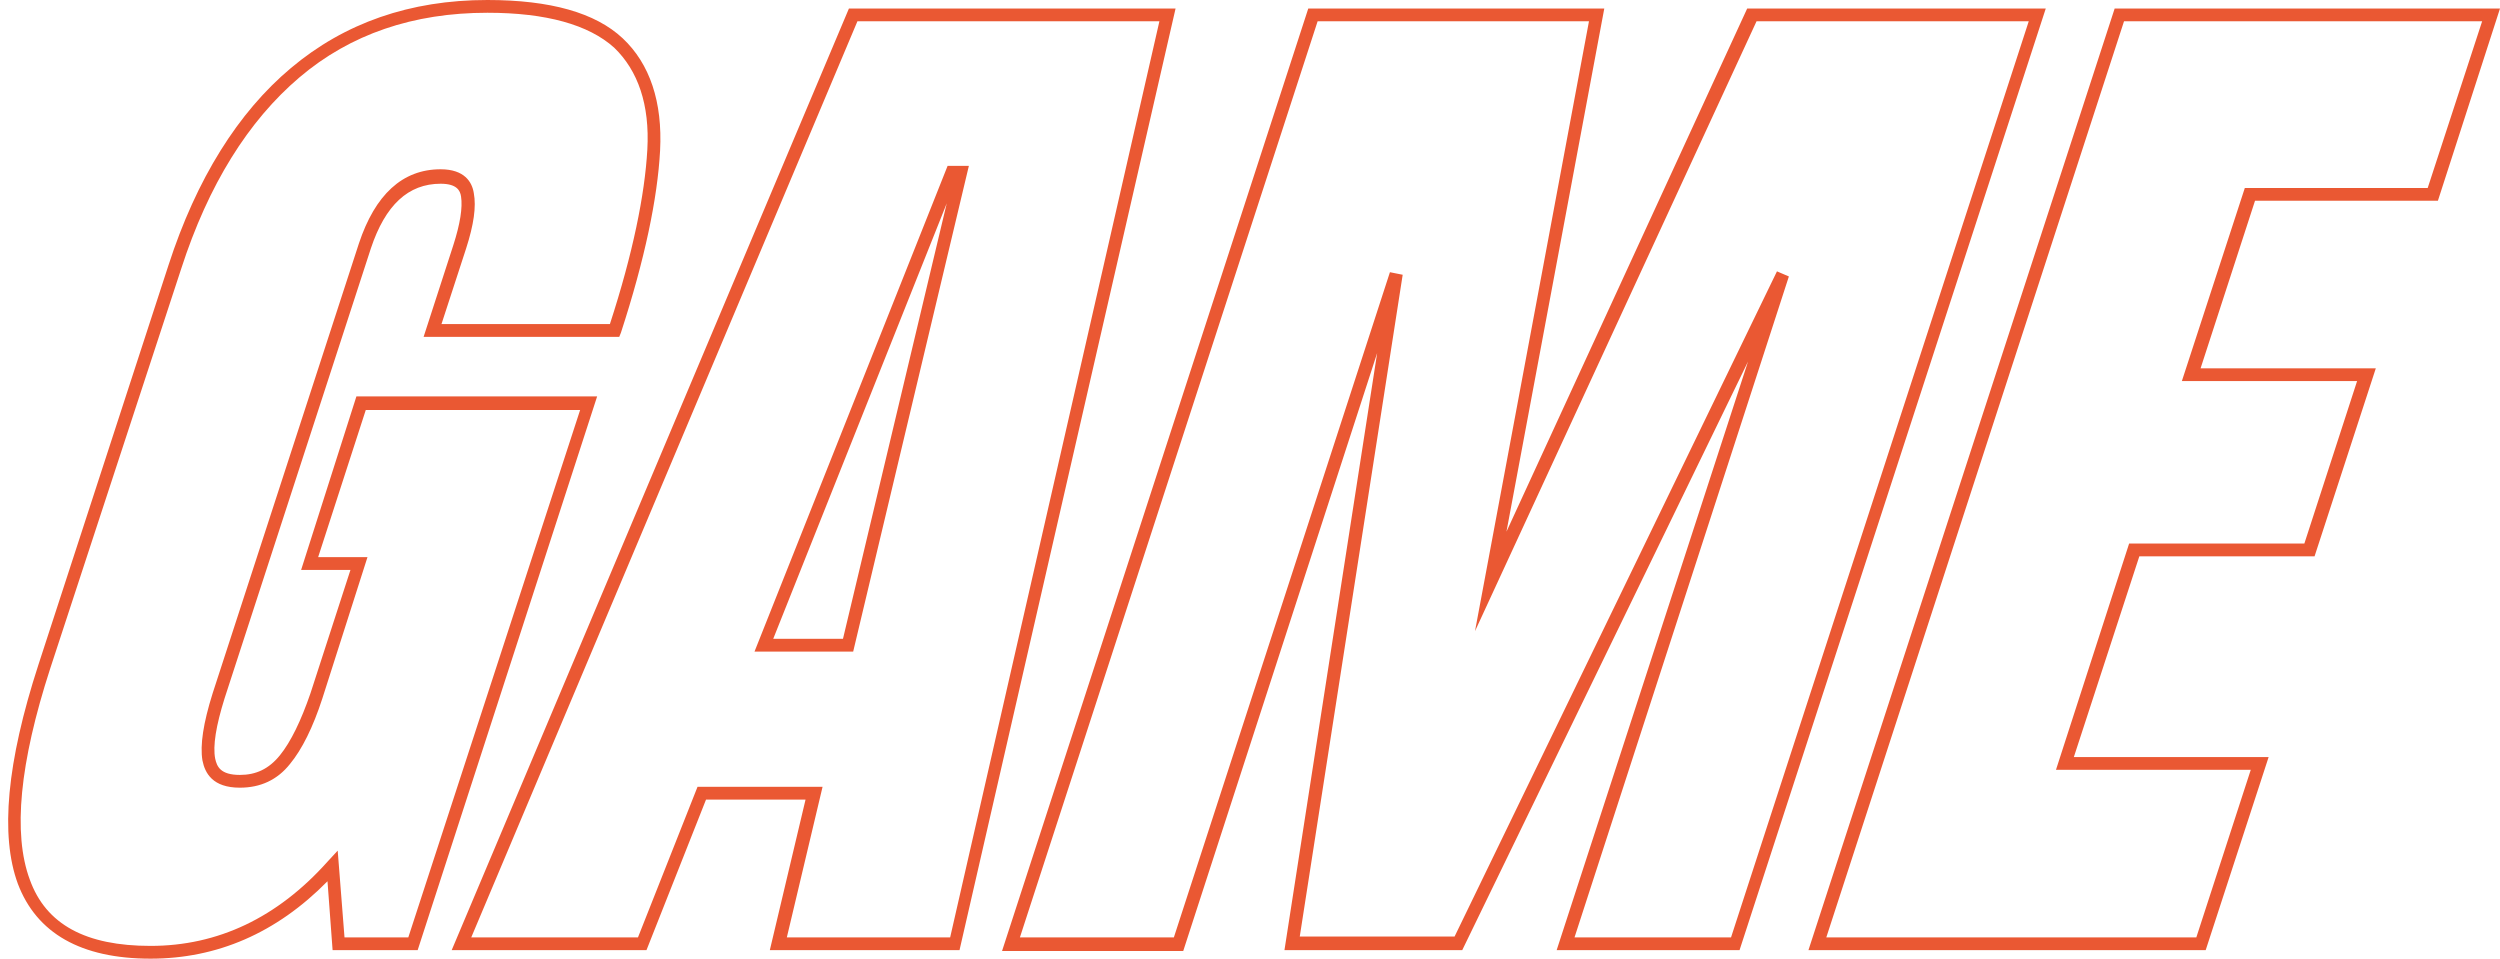
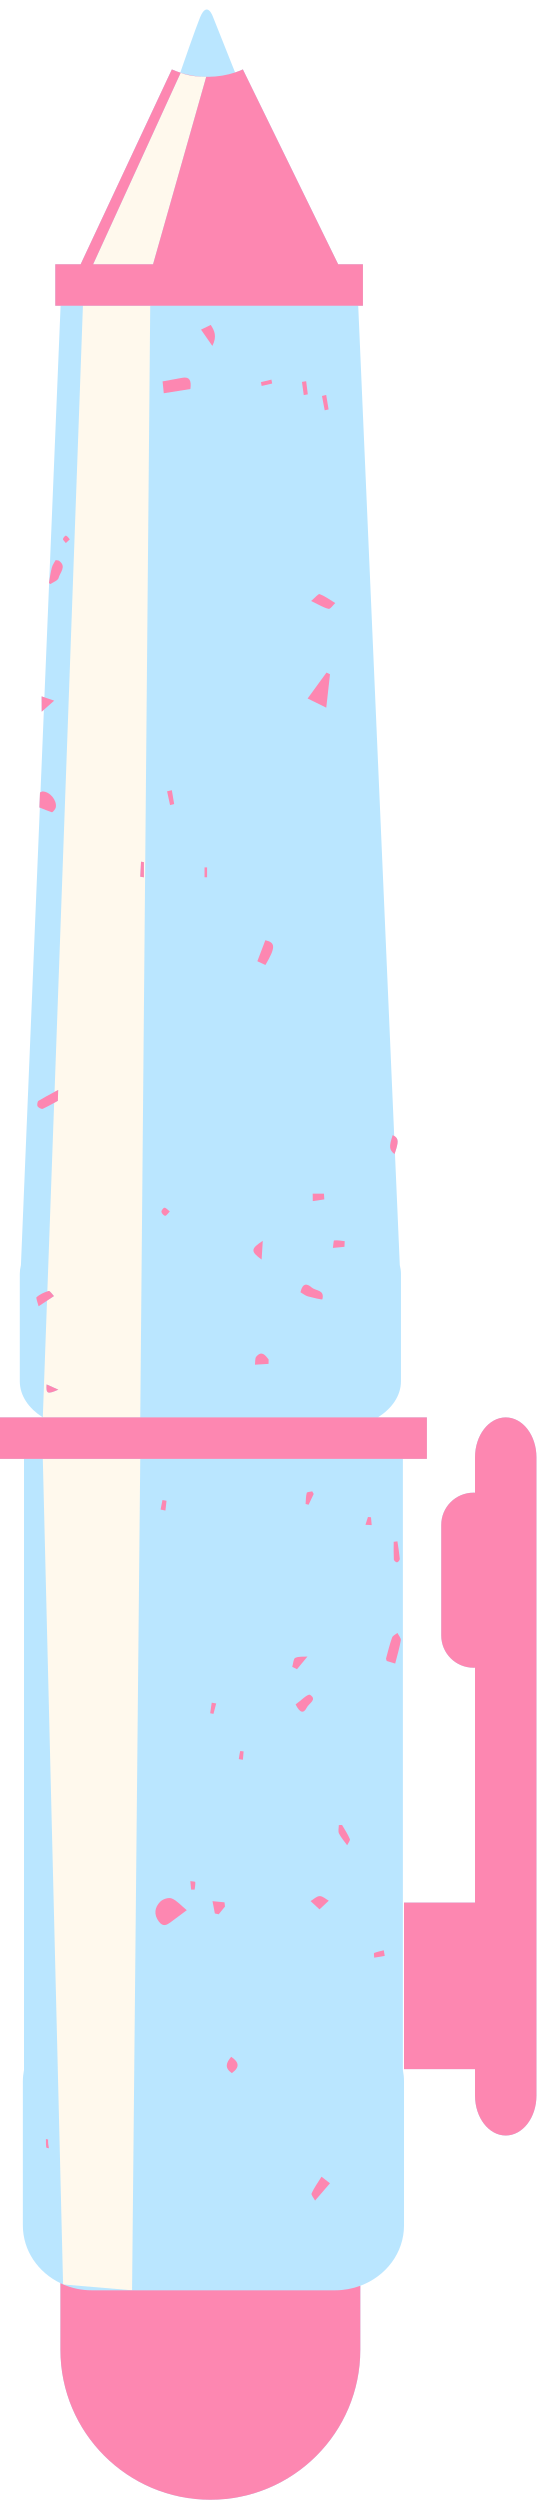
- <svg xmlns="http://www.w3.org/2000/svg" contentScriptType="text/ecmascript" fill="#000000" width="293.9" zoomAndPan="magnify" contentStyleType="text/css" viewBox="4.1 6.0 293.9 112.7" height="112.7" preserveAspectRatio="xMidYMid meet" version="1">
-   <g id="change1_1">
-     <path fill="#ea5833" d="M21.8,118.7c-8.2,0-13.4-3-15.6-8.8c-2.1-5.7-1.3-14.3,2.4-25.7l15.3-47c3.3-10.2,8.2-18,14.4-23.2 C44.6,8.7,52.3,6,61.4,6c7.4,0,12.7,1.5,15.9,4.5c3.2,3,4.7,7.5,4.4,13.2c-0.3,5.6-1.8,12.8-4.6,21.4l-0.2,0.5H53.9l3.5-10.8 c0.8-2.5,1.1-4.4,0.9-5.7c-0.1-0.7-0.5-1.5-2.4-1.5c-3.8,0-6.5,2.5-8.2,7.6L30.5,88.1c-1,3.2-1.4,5.6-1.1,7.1 c0.2,0.9,0.6,1.9,2.9,1.9c1.9,0,3.4-0.7,4.7-2.3c1.3-1.6,2.5-4.1,3.6-7.3L45.3,73h-5.8L46,52.6h28.3l-21.1,65.1h-10l-0.6-8.1 C36.6,115.7,29.6,118.7,21.8,118.7z M61.4,7.5c-8.7,0-16.1,2.5-22.1,7.6c-6,5.1-10.7,12.6-13.9,22.5L10,84.6 C6.4,95.7,5.6,104,7.6,109.4c1.9,5.3,6.6,7.8,14.2,7.8c7.9,0,14.9-3.3,20.8-9.9l1.2-1.3l0.8,10.2h7.5l20.2-62H47.1l-5.6,17.3h5.8 L42,88.1c-1.1,3.4-2.4,6-3.8,7.7c-1.5,1.9-3.5,2.8-5.9,2.8c-3.2,0-4.1-1.7-4.4-3.2c-0.3-1.8,0.1-4.4,1.2-7.9l17.2-52.9 c1.9-5.7,5.1-8.7,9.6-8.7c2.8,0,3.7,1.5,3.9,2.8c0.3,1.6,0,3.7-0.9,6.5L56,44.1h19.8c2.7-8.3,4.1-15.2,4.4-20.5 c0.3-5.3-1.1-9.3-3.9-12C73.3,8.9,68.3,7.5,61.4,7.5z M263.4,117.7h-46.7L252.7,7H298l-7.3,22.6h-21.5l-6.4,19.7h20.6l-7.2,22.1 h-20.6L247.9,95h22.9L263.4,117.7z M218.8,116.2h43.5l6.4-19.7h-22.9l8.6-26.6h20.6l6.2-19.1h-20.6l7.4-22.7h21.5l6.4-19.6h-42.1 L218.8,116.2z M208.6,117.7h-21.5l22.5-69.2L176,117.7h-20.9L166,47.5l-22.8,70.3h-21.3L157.9,7h34.8l-11.5,61.5L209.5,7h35.1 L208.6,117.7z M189.2,116.2h18.4l35-107.7h-32l-33.1,71.7l13.4-71.7H159l-35,107.7h18.1L167.5,38l1.5,0.3l-12.1,77.8h18.2L213,37.9 l1.4,0.6L189.2,116.2z M116.9,117.7H94.6l4.2-17.7H87.1l-7,17.7H57.2L103.9,7h38.4L116.9,117.7z M96.6,116.2h19.2L140.4,8.5h-35.5 L59.5,116.2h19.6l7-17.7h14.7L96.6,116.2z M104.4,82.6H92.8l22.7-57.1h2.5L104.4,82.6z M95,81.1h8.2l12.2-51.2L95,81.1z" />
+ <svg xmlns="http://www.w3.org/2000/svg" contentScriptType="text/ecmascript" fill="#000000" width="107.5" zoomAndPan="magnify" contentStyleType="text/css" viewBox="0.0 -1.9 107.5 501.2" height="501.2" preserveAspectRatio="xMidYMid meet" version="1">
+   <defs>
+     <clipPath id="a">
+       <path d="M 0 12 L 107.551 12 L 107.551 499.25 L 0 499.25 Z M 0 12" />
+     </clipPath>
+   </defs>
+   <g>
+     <g id="change1_1">
+       <path fill="#bae6ff" d="M 101.391 282.262 C 97.988 282.262 95.23 285.848 95.23 290.27 L 95.23 297.363 C 95.129 297.359 95.027 297.352 94.926 297.352 C 91.355 297.352 88.461 300.242 88.461 303.816 L 88.461 325.98 C 88.461 329.551 91.355 332.445 94.926 332.445 C 95.027 332.445 95.129 332.434 95.23 332.43 L 95.23 379.539 L 80.996 379.539 L 80.996 412.918 L 95.23 412.918 L 95.23 418.223 C 95.23 422.645 97.988 426.227 101.391 426.227 C 104.789 426.227 107.547 422.645 107.547 418.223 L 107.547 290.27 C 107.547 285.848 104.789 282.262 101.391 282.262 Z M 80.77 413.066 C 80.91 413.812 80.996 414.582 80.996 415.367 L 80.996 444.254 C 80.996 449.762 77.363 454.457 72.234 456.355 L 72.234 469.191 C 72.234 485.789 58.777 499.25 42.176 499.25 C 25.574 499.25 12.113 485.789 12.113 469.191 L 12.113 455.832 C 7.648 453.68 4.582 449.309 4.582 444.254 L 4.582 415.367 C 4.582 414.582 4.672 413.812 4.812 413.062 L 4.812 290.574 L 0 290.574 L 0 282.262 L 8.582 282.262 L 8.582 282.254 C 5.758 280.477 3.969 277.898 3.969 275.023 L 3.969 253.484 C 3.969 252.887 4.051 252.305 4.195 251.734 L 7.988 160.016 C 7.957 160.004 7.93 159.992 7.898 159.98 C 7.945 158.977 7.98 157.977 8.02 156.977 C 8.055 156.961 8.082 156.945 8.117 156.93 L 8.801 140.391 C 8.656 140.52 8.504 140.648 8.359 140.777 C 8.363 139.758 8.352 138.73 8.348 137.711 C 8.527 137.77 8.719 137.836 8.902 137.898 L 9.848 115.012 C 9.832 114.992 9.816 114.973 9.82 114.961 C 9.832 114.871 9.848 114.781 9.863 114.691 L 12.148 59.387 L 11.082 59.387 L 11.082 51.074 L 16.168 51.074 L 34.453 12.016 C 35.008 12.266 35.57 12.477 36.141 12.66 C 36.559 11.449 39.176 3.867 40.102 1.598 C 41.551 -1.941 42.711 1.512 42.711 1.512 L 47.133 12.629 C 47.676 12.449 48.195 12.242 48.691 12.016 L 67.793 51.074 L 72.758 51.074 L 72.758 59.387 L 71.816 59.387 L 79.031 225.836 C 79.918 226.383 79.918 227.023 79.176 229.234 L 80.152 251.734 C 80.301 252.305 80.383 252.887 80.383 253.484 L 80.383 275.023 C 80.383 277.906 78.586 280.484 75.75 282.262 L 85.582 282.262 L 85.582 290.574 L 80.77 290.574 L 80.77 413.066" />
+     </g>
+     <g id="change2_1">
+       <path fill="#fff9ed" d="M 12.645 456.074 L 12.645 456.086 L 12.672 456.086 L 26.477 457.262 L 28.117 290.574 L 8.582 290.574 Z M 11.699 276.699 C 10.629 276.227 10.012 275.949 9.34 275.648 C 9.219 277.523 9.48 277.68 11.699 276.699 Z M 28.117 173.863 C 28.359 173.902 28.605 173.941 28.848 173.984 L 28.848 170.941 C 28.656 170.91 28.465 170.883 28.273 170.852 C 28.223 171.855 28.168 172.859 28.117 173.863 Z M 8.582 282.262 L 8.582 282.254 L 9.426 258.863 C 10.008 258.477 10.414 258.203 10.816 257.938 C 10.457 257.574 10.016 256.848 9.75 256.918 C 9.664 256.941 9.578 256.973 9.492 257 L 10.855 219.207 C 11.105 219.066 11.352 218.938 11.598 218.793 C 11.617 218.066 11.641 217.34 11.664 216.609 C 11.414 216.742 11.18 216.871 10.938 217 L 16.625 59.387 L 30.117 59.387 L 28.117 282.262 Z M 30.684 51.074 L 18.676 51.074 L 36.219 12.691 C 36.219 12.691 38.004 13.504 41.34 13.504 L 30.684 51.074" />
+     </g>
+     <g id="change3_1" clip-path="url(#a)">
+       <path fill="#fd87b1" d="M 13.996 106.23 C 13.746 105.969 13.527 105.594 13.23 105.484 C 13.098 105.438 12.684 105.879 12.625 106.152 C 12.586 106.344 12.945 106.633 13.199 106.977 C 13.535 106.66 13.766 106.445 13.996 106.23 Z M 41.004 173.973 C 41.176 173.973 41.344 173.969 41.516 173.969 C 41.516 173.312 41.516 172.652 41.516 171.992 C 41.344 171.992 41.176 171.992 41.004 171.992 C 41.004 172.652 41.004 173.312 41.004 173.973 Z M 48.84 349.227 C 48.598 349.203 48.16 349.117 48.148 349.164 C 48.02 349.688 47.953 350.23 47.871 350.77 C 48.145 350.812 48.418 350.855 48.695 350.898 C 48.742 350.344 48.789 349.785 48.84 349.227 Z M 33.383 298.969 C 33.113 298.922 32.844 298.879 32.57 298.832 C 32.445 299.465 32.32 300.102 32.195 300.734 C 32.52 300.801 32.844 300.867 33.168 300.938 C 33.238 300.277 33.312 299.625 33.383 298.969 Z M 33.109 241.844 C 33.367 241.855 33.648 241.363 34.047 240.969 C 33.59 240.629 33.281 240.227 32.973 240.223 C 32.75 240.223 32.316 240.809 32.359 241.043 C 32.418 241.371 32.828 241.824 33.109 241.844 Z M 43.344 339.605 C 43.043 339.559 42.746 339.508 42.445 339.453 C 42.344 340.16 42.238 340.863 42.133 341.57 C 42.355 341.613 42.574 341.66 42.797 341.703 C 42.977 341.004 43.16 340.305 43.344 339.605 Z M 39.023 376.922 C 39.082 376.41 39.188 375.895 39.148 375.395 C 39.145 375.309 38.504 375.281 38.156 375.23 C 38.211 375.797 38.266 376.355 38.32 376.922 C 38.555 376.922 38.789 376.922 39.023 376.922 Z M 54.566 74.988 C 54.516 74.727 54.469 74.465 54.418 74.203 C 53.715 74.371 53.012 74.543 52.309 74.711 C 52.355 74.965 52.402 75.219 52.453 75.477 C 53.156 75.312 53.859 75.152 54.566 74.988 Z M 61.711 77.16 C 61.602 76.277 61.488 75.398 61.379 74.52 C 61.098 74.566 60.816 74.613 60.535 74.664 C 60.656 75.547 60.773 76.43 60.895 77.309 C 61.168 77.262 61.441 77.211 61.711 77.16 Z M 74.375 302.281 C 74.172 302.262 73.969 302.238 73.766 302.219 C 73.598 302.742 73.434 303.266 73.27 303.793 C 73.684 303.812 74.102 303.832 74.52 303.852 C 74.469 303.328 74.422 302.805 74.375 302.281 Z M 11.699 276.699 C 10.629 276.227 10.012 275.949 9.34 275.648 C 9.219 277.523 9.48 277.68 11.699 276.699 Z M 77.129 390.219 C 77.066 389.844 77.004 389.469 76.941 389.094 C 76.289 389.258 75.629 389.391 75.004 389.633 C 74.918 389.668 75.008 390.25 75.016 390.578 C 75.719 390.461 76.426 390.34 77.129 390.219 Z M 33.496 156.742 C 33.695 157.664 33.895 158.586 34.094 159.508 C 34.367 159.438 34.641 159.367 34.914 159.301 C 34.762 158.371 34.605 157.445 34.453 156.52 C 34.133 156.594 33.816 156.668 33.496 156.742 Z M 62.891 297.609 C 62.789 297.434 62.691 297.262 62.594 297.086 C 62.211 297.184 61.551 297.191 61.496 297.398 C 61.305 298.105 61.324 298.879 61.266 299.625 C 61.465 299.672 61.664 299.719 61.867 299.766 C 62.207 299.047 62.547 298.328 62.891 297.609 Z M 65.875 80.184 C 65.715 79.215 65.555 78.246 65.395 77.277 C 65.113 77.348 64.832 77.418 64.551 77.484 C 64.73 78.441 64.914 79.402 65.094 80.359 C 65.355 80.301 65.613 80.242 65.875 80.184 Z M 62.703 238.902 C 63.477 238.789 64.246 238.672 65.016 238.555 C 64.992 238.172 64.973 237.789 64.949 237.406 C 64.199 237.406 63.445 237.406 62.691 237.406 C 62.695 237.906 62.699 238.406 62.703 238.902 Z M 66.742 248.285 C 67.516 248.211 68.281 248.137 69.055 248.062 C 69.074 247.684 69.09 247.309 69.109 246.93 C 68.398 246.855 67.684 246.703 66.988 246.781 C 66.859 246.797 66.82 247.762 66.742 248.285 Z M 79.609 311.32 C 79.824 311.289 80.172 310.852 80.152 310.621 C 80.047 309.441 79.844 308.273 79.676 307.105 C 79.426 307.141 79.18 307.172 78.93 307.203 C 78.93 308.395 78.895 309.582 78.957 310.766 C 78.973 310.98 79.41 311.355 79.609 311.32 Z M 43.074 381.711 C 43.332 381.766 43.59 381.82 43.844 381.875 C 44.266 381.355 44.688 380.84 45.109 380.32 C 45.074 380.043 45.043 379.762 45.008 379.48 C 44.207 379.402 43.406 379.324 42.602 379.246 C 42.762 380.066 42.918 380.891 43.074 381.711 Z M 52.449 250.613 C 52.531 249.297 52.59 248.293 52.68 246.863 C 50.234 248.453 50.211 248.992 52.449 250.613 Z M 79.098 229.473 C 79.129 229.383 79.148 229.316 79.176 229.234 C 79.918 227.023 79.918 226.383 79.031 225.836 C 78.938 225.777 78.844 225.723 78.727 225.664 C 77.953 227.996 78.012 228.621 79.098 229.473 Z M 46.477 413.715 C 48.16 412.52 47.895 411.504 46.352 410.449 C 45.316 411.648 44.98 412.695 46.477 413.715 Z M 9.645 427.031 C 9.496 426.996 9.348 426.961 9.199 426.93 C 9.242 427.543 9.16 428.637 9.352 428.695 C 9.5 428.742 9.652 428.77 9.812 428.785 C 9.68 428.238 9.621 427.648 9.645 427.031 Z M 51.375 270.078 C 51.09 270.41 51.191 271.145 51.113 271.691 C 52.02 271.641 52.93 271.586 53.836 271.531 C 53.844 271.234 53.848 270.938 53.855 270.641 C 53.176 269.789 52.477 268.797 51.375 270.078 Z M 61.641 330.203 C 60.812 330.266 59.91 330.141 59.184 330.473 C 58.824 330.637 58.777 331.645 58.59 332.27 C 58.906 332.43 59.223 332.59 59.539 332.746 C 60.238 331.898 60.941 331.051 61.641 330.203 Z M 69.598 368.035 C 69.793 367.613 70.25 367.059 70.141 366.797 C 69.719 365.801 69.109 364.902 68.574 363.969 C 68.355 363.973 68.141 363.98 67.926 363.988 C 67.926 364.562 67.742 365.242 67.961 365.684 C 68.391 366.535 69.039 367.258 69.598 368.035 Z M 28.848 170.941 C 28.656 170.91 28.465 170.883 28.273 170.852 C 28.223 171.855 28.168 172.859 28.117 173.863 C 28.359 173.902 28.605 173.941 28.848 173.984 Z M 7.738 259.984 C 8.457 259.508 8.988 259.152 9.426 258.863 C 10.008 258.477 10.414 258.203 10.816 257.938 C 10.457 257.574 10.016 256.848 9.75 256.918 C 9.664 256.941 9.578 256.973 9.492 257 C 8.723 257.238 7.961 257.621 7.332 258.145 C 7.156 258.285 7.574 259.309 7.738 259.984 Z M 62.18 337.891 C 61.707 337.586 60.254 339.117 59.262 339.801 C 60.113 341.512 60.859 341.73 61.52 340.406 C 61.918 339.609 63.641 338.832 62.18 337.891 Z M 64.055 380.891 C 64.836 380.16 65.375 379.656 65.914 379.148 C 65.305 378.82 64.688 378.215 64.086 378.23 C 63.469 378.246 62.867 378.875 62.262 379.23 C 62.766 379.695 63.266 380.16 64.055 380.891 Z M 67.211 118.996 C 66.18 118.379 65.191 117.641 64.102 117.211 C 63.805 117.09 63.211 117.891 62.367 118.586 C 63.93 119.328 64.867 119.934 65.879 120.164 C 66.234 120.246 66.762 119.414 67.211 118.996 Z M 66.152 435.805 C 65.445 435.25 65.02 434.922 64.457 434.484 C 63.676 435.75 62.957 436.734 62.465 437.836 C 62.336 438.117 62.914 438.785 63.164 439.277 C 64.129 438.156 65.094 437.035 66.152 435.805 Z M 64.625 258.594 C 65.137 256.621 63.297 256.941 62.488 256.215 C 61.566 255.387 60.648 255.277 60.238 257.176 C 60.777 257.484 61.223 257.859 61.723 258 C 62.715 258.277 64.598 258.699 64.625 258.594 Z M 10.125 115.18 C 10.703 114.797 11.621 114.484 11.754 113.949 C 12.02 112.871 13.426 111.656 11.82 110.516 C 11.719 110.441 11.562 110.461 11.156 110.387 C 10.93 110.812 10.551 111.305 10.398 111.867 C 10.152 112.789 10.016 113.742 9.863 114.691 C 9.848 114.781 9.832 114.871 9.82 114.961 C 9.816 114.973 9.832 114.992 9.848 115.012 C 9.914 115.09 10.086 115.207 10.125 115.18 Z M 53.195 186.594 C 52.676 187.957 52.152 189.344 51.594 190.809 C 52.27 191.125 52.746 191.348 53.211 191.562 C 55.266 188.062 55.277 187.062 53.195 186.594 Z M 7.535 219.898 C 7.746 220.199 8.332 220.508 8.594 220.387 C 9.359 220.023 10.113 219.625 10.855 219.207 C 11.105 219.066 11.352 218.938 11.598 218.793 C 11.617 218.066 11.641 217.34 11.664 216.609 C 11.414 216.742 11.18 216.871 10.938 217 C 9.82 217.598 8.738 218.176 7.699 218.801 C 7.5 218.918 7.387 219.688 7.535 219.898 Z M 79.227 331.609 C 79.656 329.906 80.105 328.449 80.355 326.949 C 80.426 326.52 79.922 325.969 79.68 325.473 C 79.312 325.773 78.75 325.996 78.605 326.398 C 78.121 327.758 77.777 329.18 77.398 330.582 C 77.367 330.695 77.465 330.852 77.531 331.094 C 77.98 331.23 78.477 331.383 79.227 331.609 Z M 42.246 63.238 C 41.602 63.559 40.949 63.871 40.301 64.184 C 41 65.191 41.727 66.238 42.57 67.453 C 43.562 65.523 42.977 64.359 42.246 63.238 Z M 38.168 76.09 C 38.422 74.305 37.949 73.559 36.457 73.855 C 35.211 74.102 33.961 74.312 32.594 74.562 C 32.676 75.383 32.742 76.012 32.832 76.938 C 34.824 76.617 36.52 76.352 38.168 76.09 Z M 11.199 159.898 C 11.406 158.57 10.047 156.77 8.465 156.766 C 8.367 156.812 8.242 156.871 8.117 156.93 C 8.082 156.945 8.055 156.961 8.02 156.977 C 7.98 157.977 7.945 158.977 7.898 159.98 C 7.93 159.992 7.957 160.004 7.988 160.016 C 8.781 160.352 9.578 160.66 10.391 160.938 C 10.559 160.992 11.137 160.305 11.199 159.898 Z M 61.672 138.133 C 62.914 138.742 63.922 139.238 65.41 139.973 C 65.691 137.469 65.926 135.371 66.16 133.273 C 65.926 133.16 65.691 133.047 65.457 132.934 C 64.254 134.586 63.051 136.234 61.672 138.133 Z M 34.285 383.41 C 35.223 382.711 36.164 382.012 37.445 381.055 C 36.27 380.094 35.441 379.094 34.422 378.699 C 33.773 378.449 32.613 378.832 32.082 379.395 C 31.035 380.492 30.758 381.879 31.852 383.34 C 32.711 384.484 33.461 384.027 34.285 383.41 Z M 8.902 137.898 C 8.719 137.836 8.527 137.77 8.348 137.711 C 8.352 138.73 8.363 139.758 8.359 140.777 C 8.504 140.648 8.656 140.52 8.801 140.391 C 9.465 139.805 10.137 139.207 10.863 138.566 C 10.191 138.34 9.547 138.117 8.902 137.898 Z M 101.391 282.262 C 97.988 282.262 95.23 285.848 95.23 290.27 L 95.23 297.363 C 95.129 297.359 95.027 297.352 94.926 297.352 C 91.355 297.352 88.461 300.242 88.461 303.816 L 88.461 325.98 C 88.461 329.551 91.355 332.445 94.926 332.445 C 95.027 332.445 95.129 332.434 95.23 332.43 L 95.23 379.539 L 80.996 379.539 L 80.996 412.918 L 95.23 412.918 L 95.23 418.223 C 95.23 422.645 97.988 426.227 101.391 426.227 C 104.789 426.227 107.547 422.645 107.547 418.223 L 107.547 290.27 C 107.547 285.848 104.789 282.262 101.391 282.262 Z M 18.676 51.074 L 30.684 51.074 L 41.34 13.504 C 38.004 13.504 36.219 12.691 36.219 12.691 Z M 16.625 59.387 L 11.082 59.387 L 11.082 51.074 L 16.168 51.074 L 34.453 12.016 C 35.008 12.266 35.57 12.477 36.141 12.66 C 39.828 13.855 43.84 13.723 47.133 12.629 C 47.676 12.449 48.195 12.242 48.691 12.016 L 67.793 51.074 L 72.758 51.074 L 72.758 59.387 Z M 28.117 290.574 L 85.582 290.574 L 85.582 282.262 L 0 282.262 L 0 290.574 Z M 67.203 457.262 C 68.98 457.262 70.676 456.934 72.234 456.355 L 72.234 469.191 C 72.234 485.789 58.777 499.25 42.176 499.25 C 25.574 499.25 12.113 485.789 12.113 469.191 L 12.113 455.832 C 12.289 455.918 12.465 455.996 12.645 456.074 L 12.645 456.086 L 12.672 456.086 C 14.41 456.836 16.34 457.262 18.379 457.262 L 67.203 457.262" />
+     </g>
  </g>
</svg>
